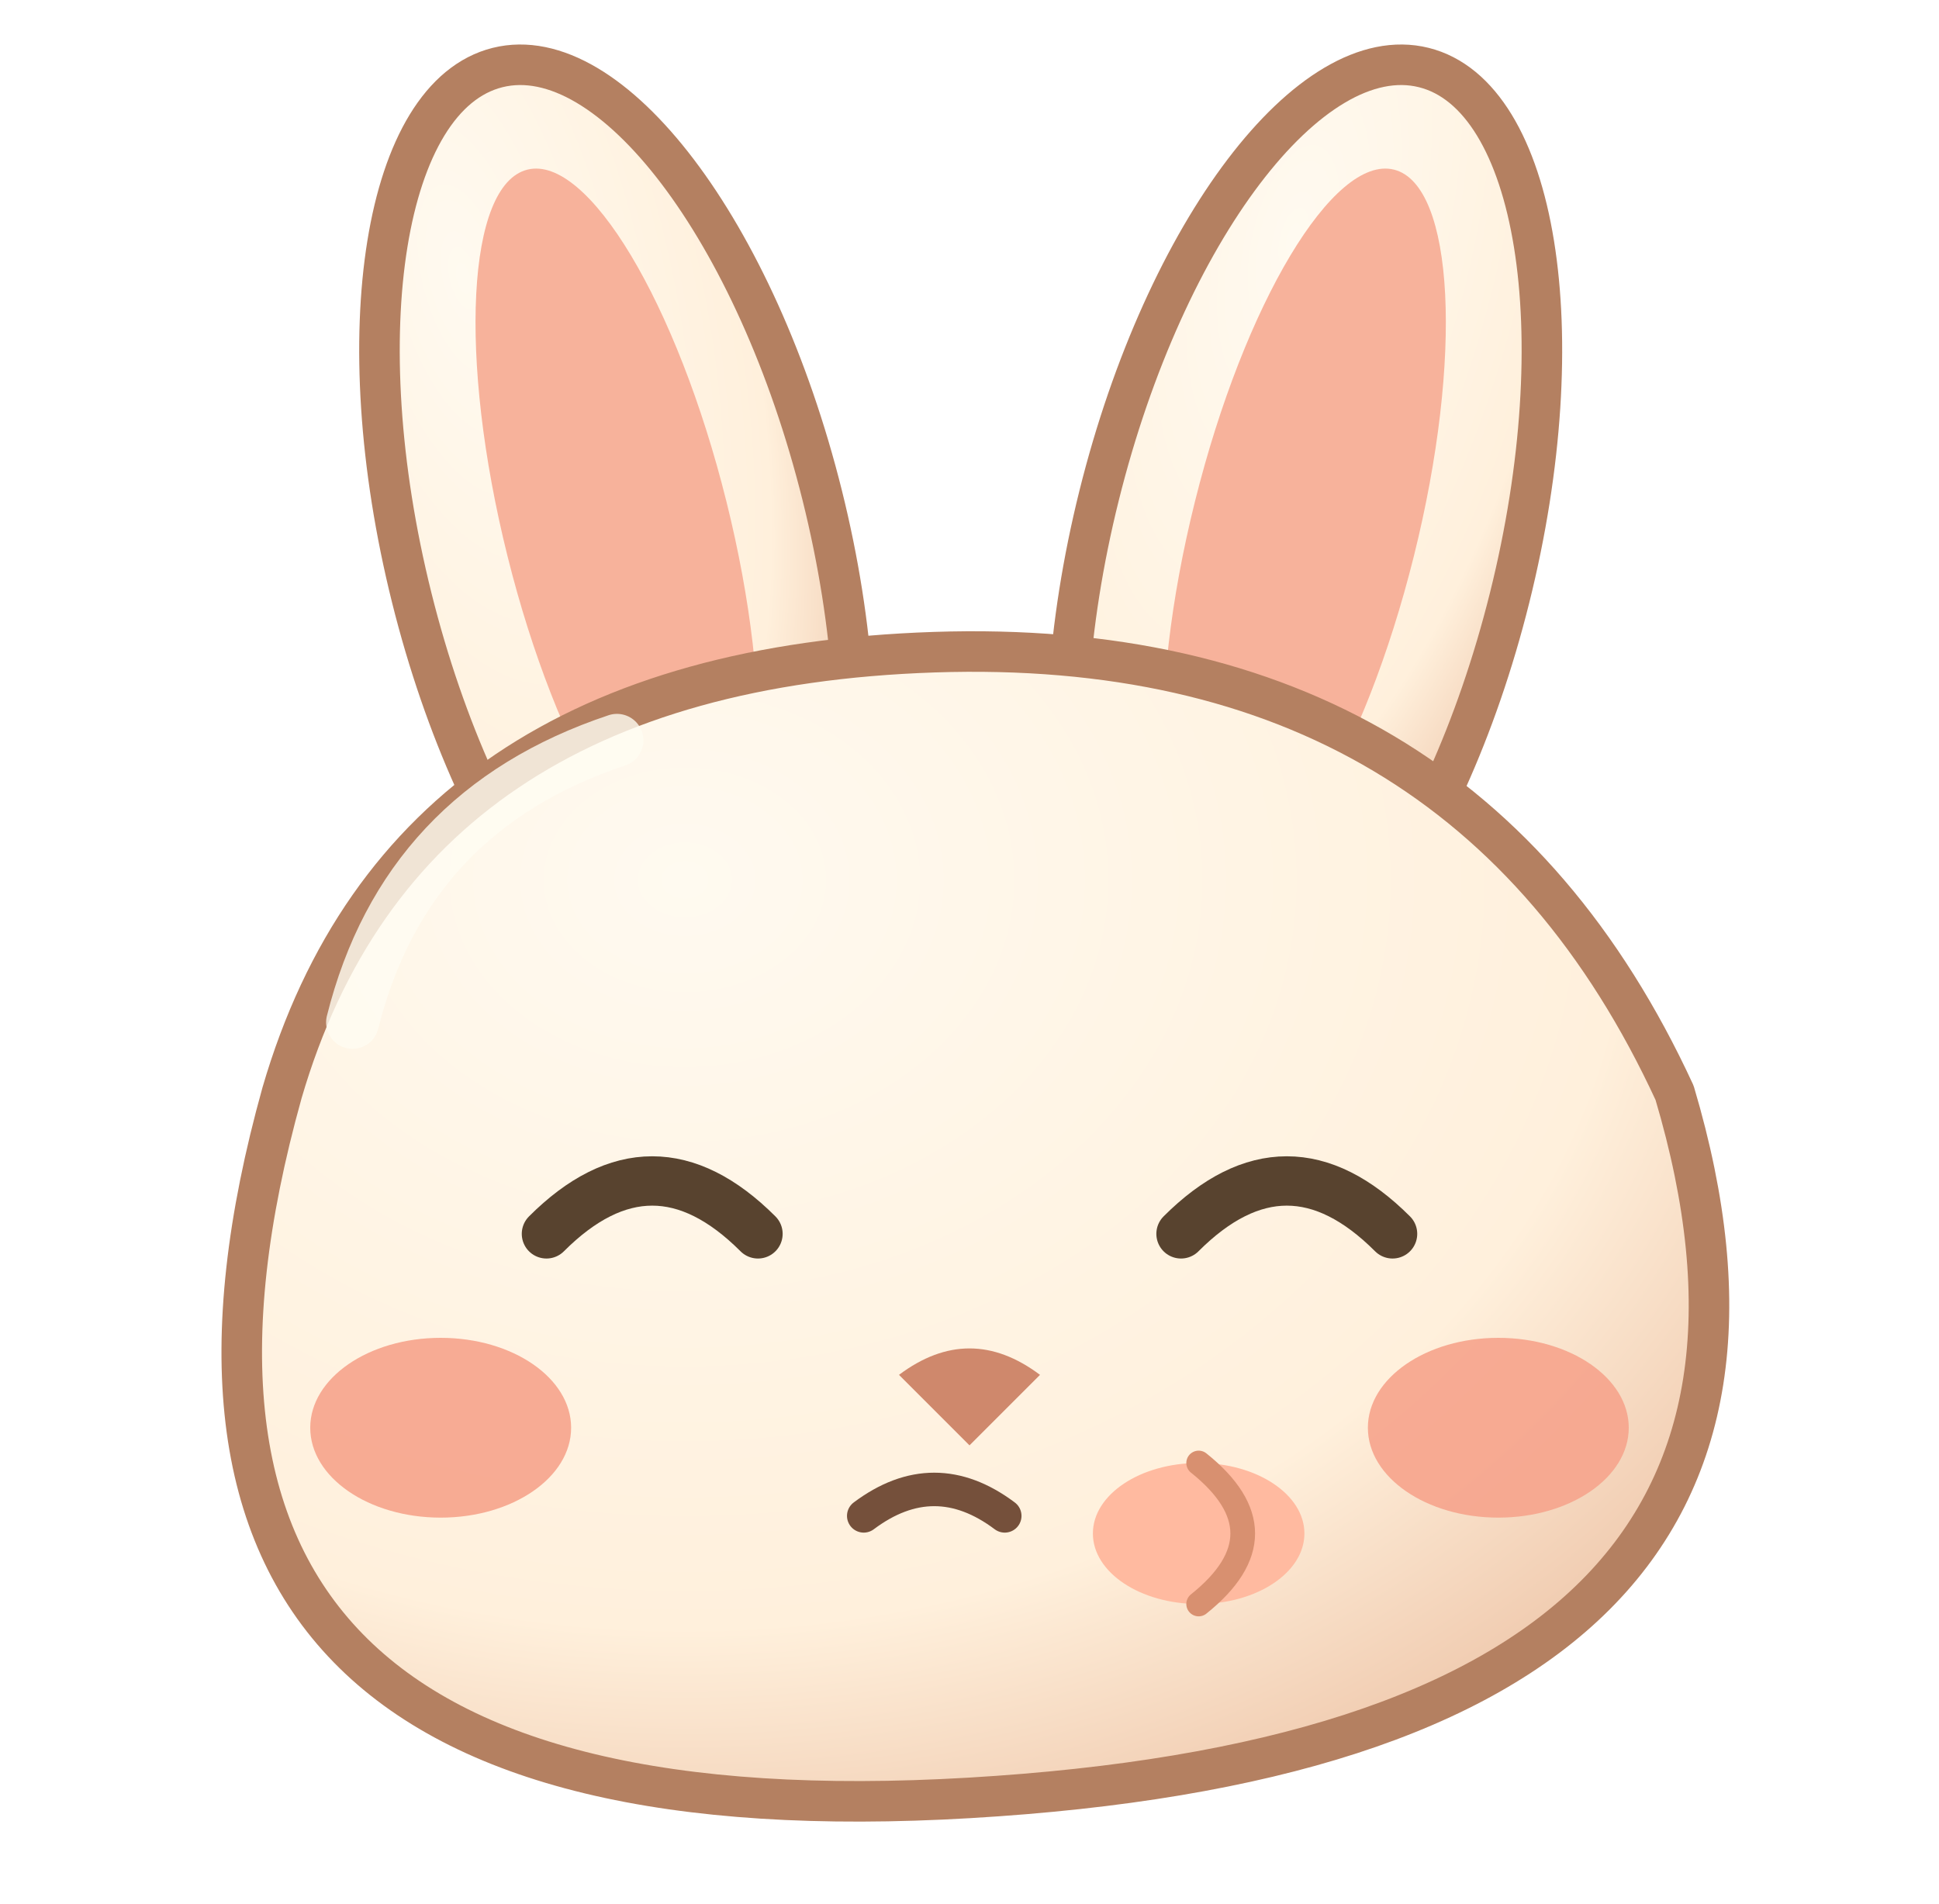
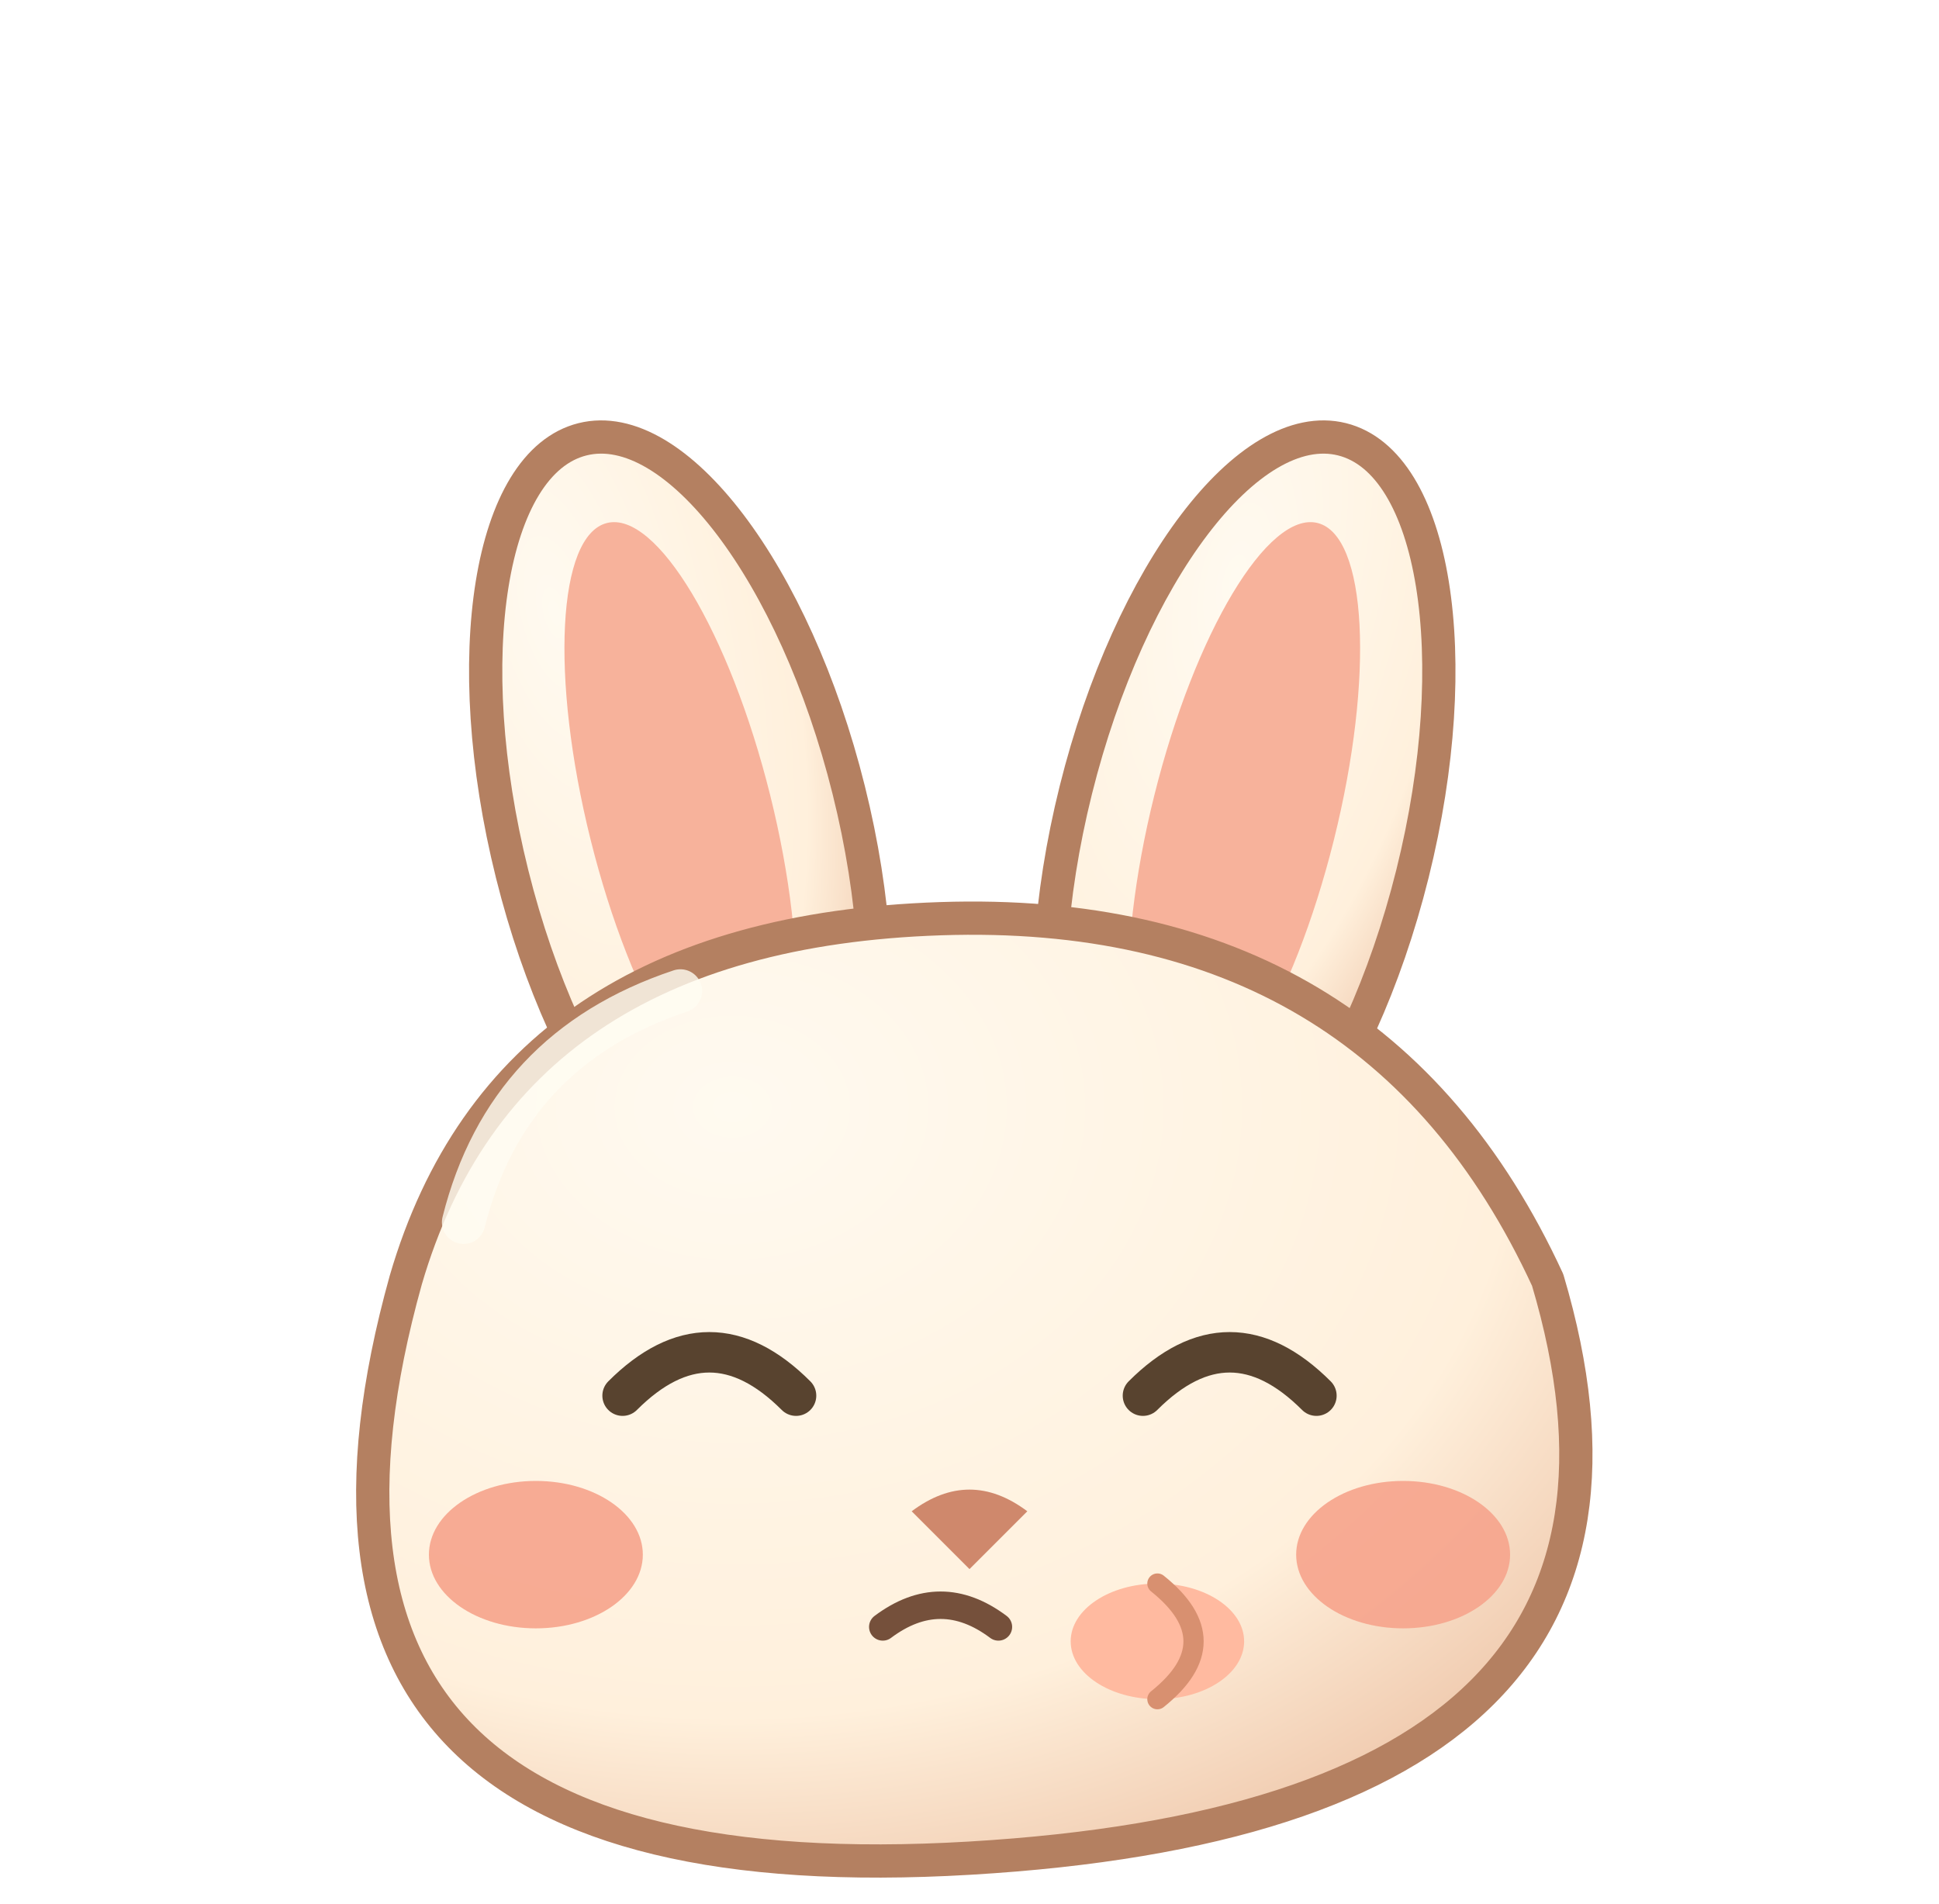
<svg xmlns="http://www.w3.org/2000/svg" width="110" height="108" viewBox="80 0 110 108">
  <defs>
    <linearGradient id="wood" x2=".2" y2="1">
      <stop stop-color="#f3c37c" />
      <stop offset=".52" stop-color="#df9f56" />
      <stop offset="1" stop-color="#b77736" />
    </linearGradient>
    <linearGradient id="woodTop" x2=".2" y2="1">
      <stop stop-color="#ffe0a5" />
      <stop offset=".7" stop-color="#edbd7d" />
      <stop offset="1" stop-color="#dea365" />
    </linearGradient>
    <linearGradient id="woodDark" x2="1" y2=".4">
      <stop stop-color="#ab692f" />
      <stop offset=".5" stop-color="#ce8e45" />
      <stop offset="1" stop-color="#8f552a" />
    </linearGradient>
    <radialGradient id="cream" cx=".35" cy=".25" r=".9">
      <stop stop-color="#fffdf0" />
      <stop offset=".68" stop-color="#fff0d9" />
      <stop offset="1" stop-color="#edd6b7" />
    </radialGradient>
    <radialGradient id="bunny" cx=".3" cy=".2" r=".9">
      <stop stop-color="#fffaf0" />
      <stop offset=".72" stop-color="#fff0dc" />
      <stop offset="1" stop-color="#efc8ac" />
    </radialGradient>
    <radialGradient id="fox" cx=".3" cy=".2" r=".9">
      <stop stop-color="#ffca79" />
      <stop offset=".6" stop-color="#ffa847" />
      <stop offset="1" stop-color="#e68528" />
    </radialGradient>
    <radialGradient id="bear" cx=".3" cy=".2" r=".9">
      <stop stop-color="#eac18a" />
      <stop offset=".6" stop-color="#dca46b" />
      <stop offset="1" stop-color="#bc7848" />
    </radialGradient>
    <radialGradient id="cat" cx=".3" cy=".2" r=".9">
      <stop stop-color="#ebd2b2" />
      <stop offset=".65" stop-color="#cfa98a" />
      <stop offset="1" stop-color="#af856c" />
    </radialGradient>
    <radialGradient id="ink" cx=".25" cy=".1" r="1">
      <stop stop-color="#695644" />
      <stop offset="1" stop-color="#2f3328" />
    </radialGradient>
    <radialGradient id="leaf" cx=".25" cy=".2" r=".9">
      <stop stop-color="#bed272" />
      <stop offset=".5" stop-color="#90ad58" />
      <stop offset="1" stop-color="#537b3e" />
    </radialGradient>
    <linearGradient id="sage" x2=".4" y2="1">
      <stop stop-color="#bdd4a1" />
      <stop offset=".55" stop-color="#99b47c" />
      <stop offset="1" stop-color="#6f9060" />
    </linearGradient>
    <linearGradient id="mint" x2=".3" y2="1">
      <stop stop-color="#b6d5c1" />
      <stop offset="1" stop-color="#6e9b83" />
    </linearGradient>
    <linearGradient id="coral" x2=".3" y2="1">
      <stop stop-color="#ffd2ad" />
      <stop offset="1" stop-color="#ec9980" />
    </linearGradient>
    <linearGradient id="ceramic" x2=".4" y2="1">
      <stop stop-color="#fcf1df" />
      <stop offset="1" stop-color="#d6c3a7" />
    </linearGradient>
    <linearGradient id="metal" x2="1" y2=".3">
      <stop stop-color="#e8eee3" />
      <stop offset=".45" stop-color="#c9d0c4" />
      <stop offset="1" stop-color="#96a79a" />
    </linearGradient>
    <linearGradient id="terracotta" x2=".8" y2="1">
      <stop stop-color="#e8b475" />
      <stop offset=".45" stop-color="#cc894f" />
      <stop offset="1" stop-color="#a66836" />
    </linearGradient>
    <radialGradient id="skin" cx=".25" cy=".2" r=".9">
      <stop stop-color="#ffdcaa" />
      <stop offset=".7" stop-color="#f4b77b" />
      <stop offset="1" stop-color="#dc9562" />
    </radialGradient>
    <linearGradient id="hair" x2=".5" y2="1">
      <stop stop-color="#947046" />
      <stop offset=".55" stop-color="#6a4a2f" />
      <stop offset="1" stop-color="#4b3b29" />
    </linearGradient>
    <radialGradient id="tomato" cx=".3" cy=".2" r=".9">
      <stop stop-color="#ffad70" />
      <stop offset=".45" stop-color="#ee7046" />
      <stop offset="1" stop-color="#cd4c2e" />
    </radialGradient>
    <linearGradient id="broth" x2=".2" y2="1">
      <stop stop-color="#f58a51" />
      <stop offset="1" stop-color="#dc552f" />
    </linearGradient>
    <linearGradient id="noodle" x2=".3" y2="1">
      <stop stop-color="#fff2af" />
      <stop offset=".45" stop-color="#f6cf65" />
      <stop offset="1" stop-color="#d99c38" />
    </linearGradient>
    <linearGradient id="berry" x2=".3" y2="1">
      <stop stop-color="#ee8e82" />
      <stop offset=".35" stop-color="#d45151" />
      <stop offset="1" stop-color="#a93943" />
    </linearGradient>
    <linearGradient id="juice" x2=".1" y2="1">
      <stop stop-color="#ffc667" />
      <stop offset="1" stop-color="#e89638" />
    </linearGradient>
  </defs>
  <g stroke="#815936" stroke-width="2.3" stroke-linecap="round" stroke-linejoin="round">
-     <g fill="url(#bunny)" stroke="#b48061">
-       <ellipse cx="115" cy="31" rx="12" ry="28" transform="rotate(-14 115 31)" />
-       <ellipse cx="154" cy="31" rx="12" ry="28" transform="rotate(14 154 31)" />
-       <ellipse cx="115" cy="30" rx="6.4" ry="21" transform="rotate(-14 115 30)" fill="#f7b29b" stroke="none" />
-       <ellipse cx="154" cy="30" rx="6.4" ry="21" transform="rotate(14 154 30)" fill="#f7b29b" stroke="none" />
-       <path d="M96 62q7-24 37-25t42 25q11 37-40 40T96 62Z" />
-       <path d="M100 58q3-12 15-16" fill="none" stroke="#fffdf3" stroke-width="3" opacity=".8" />
+     <g transform="translate(135 121) scale(0.82) translate(-135 -121)">
+       <g fill="url(#bunny)" stroke="#b48061">
+         <ellipse cx="115" cy="31" rx="12" ry="28" transform="rotate(-14 115 31)" />
+         <ellipse cx="154" cy="31" rx="12" ry="28" transform="rotate(14 154 31)" />
+         <ellipse cx="115" cy="30" rx="6.4" ry="21" transform="rotate(-14 115 30)" fill="#f7b29b" stroke="none" />
+         <ellipse cx="154" cy="30" rx="6.4" ry="21" transform="rotate(14 154 30)" fill="#f7b29b" stroke="none" />
+         <path d="M96 62q7-24 37-25t42 25q11 37-40 40T96 62Z" />
+         <path d="M100 58q3-12 15-16" fill="none" stroke="#fffdf3" stroke-width="3" opacity=".8" />
+       </g>
+       <ellipse cx="105" cy="81" rx="7.4" ry="5.1" fill="#f6a58d" opacity=".92" stroke="none" />
+       <ellipse cx="165" cy="81" rx="7.4" ry="5.1" fill="#f6a58d" opacity=".92" stroke="none" />
+       <path d="M111 70q6-6 12 0M147 70q6-6 12 0" fill="none" stroke="#58432f" stroke-width="2.8" />
+       <path d="M131 78q4-3 8 0l-4 4Z" fill="#cf886c" stroke="none" />
+       <path d="M129 86q4-3 8 0" fill="none" stroke="#75503b" stroke-width="1.9" />
+       <ellipse cx="148" cy="87" rx="6" ry="4" fill="#ffbaa0" stroke="none" />
+       <path d="M148 83q5 4 0 8" fill="none" stroke="#d89070" stroke-width="1.4" />
    </g>
-     <ellipse cx="105" cy="81" rx="7.4" ry="5.1" fill="#f6a58d" opacity=".92" stroke="none" />
-     <ellipse cx="165" cy="81" rx="7.4" ry="5.1" fill="#f6a58d" opacity=".92" stroke="none" />
-     <path d="M111 70q6-6 12 0M147 70q6-6 12 0" fill="none" stroke="#58432f" stroke-width="2.8" />
-     <path d="M131 78q4-3 8 0l-4 4Z" fill="#cf886c" stroke="none" />
-     <path d="M129 86q4-3 8 0" fill="none" stroke="#75503b" stroke-width="1.9" />
-     <ellipse cx="148" cy="87" rx="6" ry="4" fill="#ffbaa0" stroke="none" />
-     <path d="M148 83q5 4 0 8" fill="none" stroke="#d89070" stroke-width="1.4" />
  </g>
</svg>
